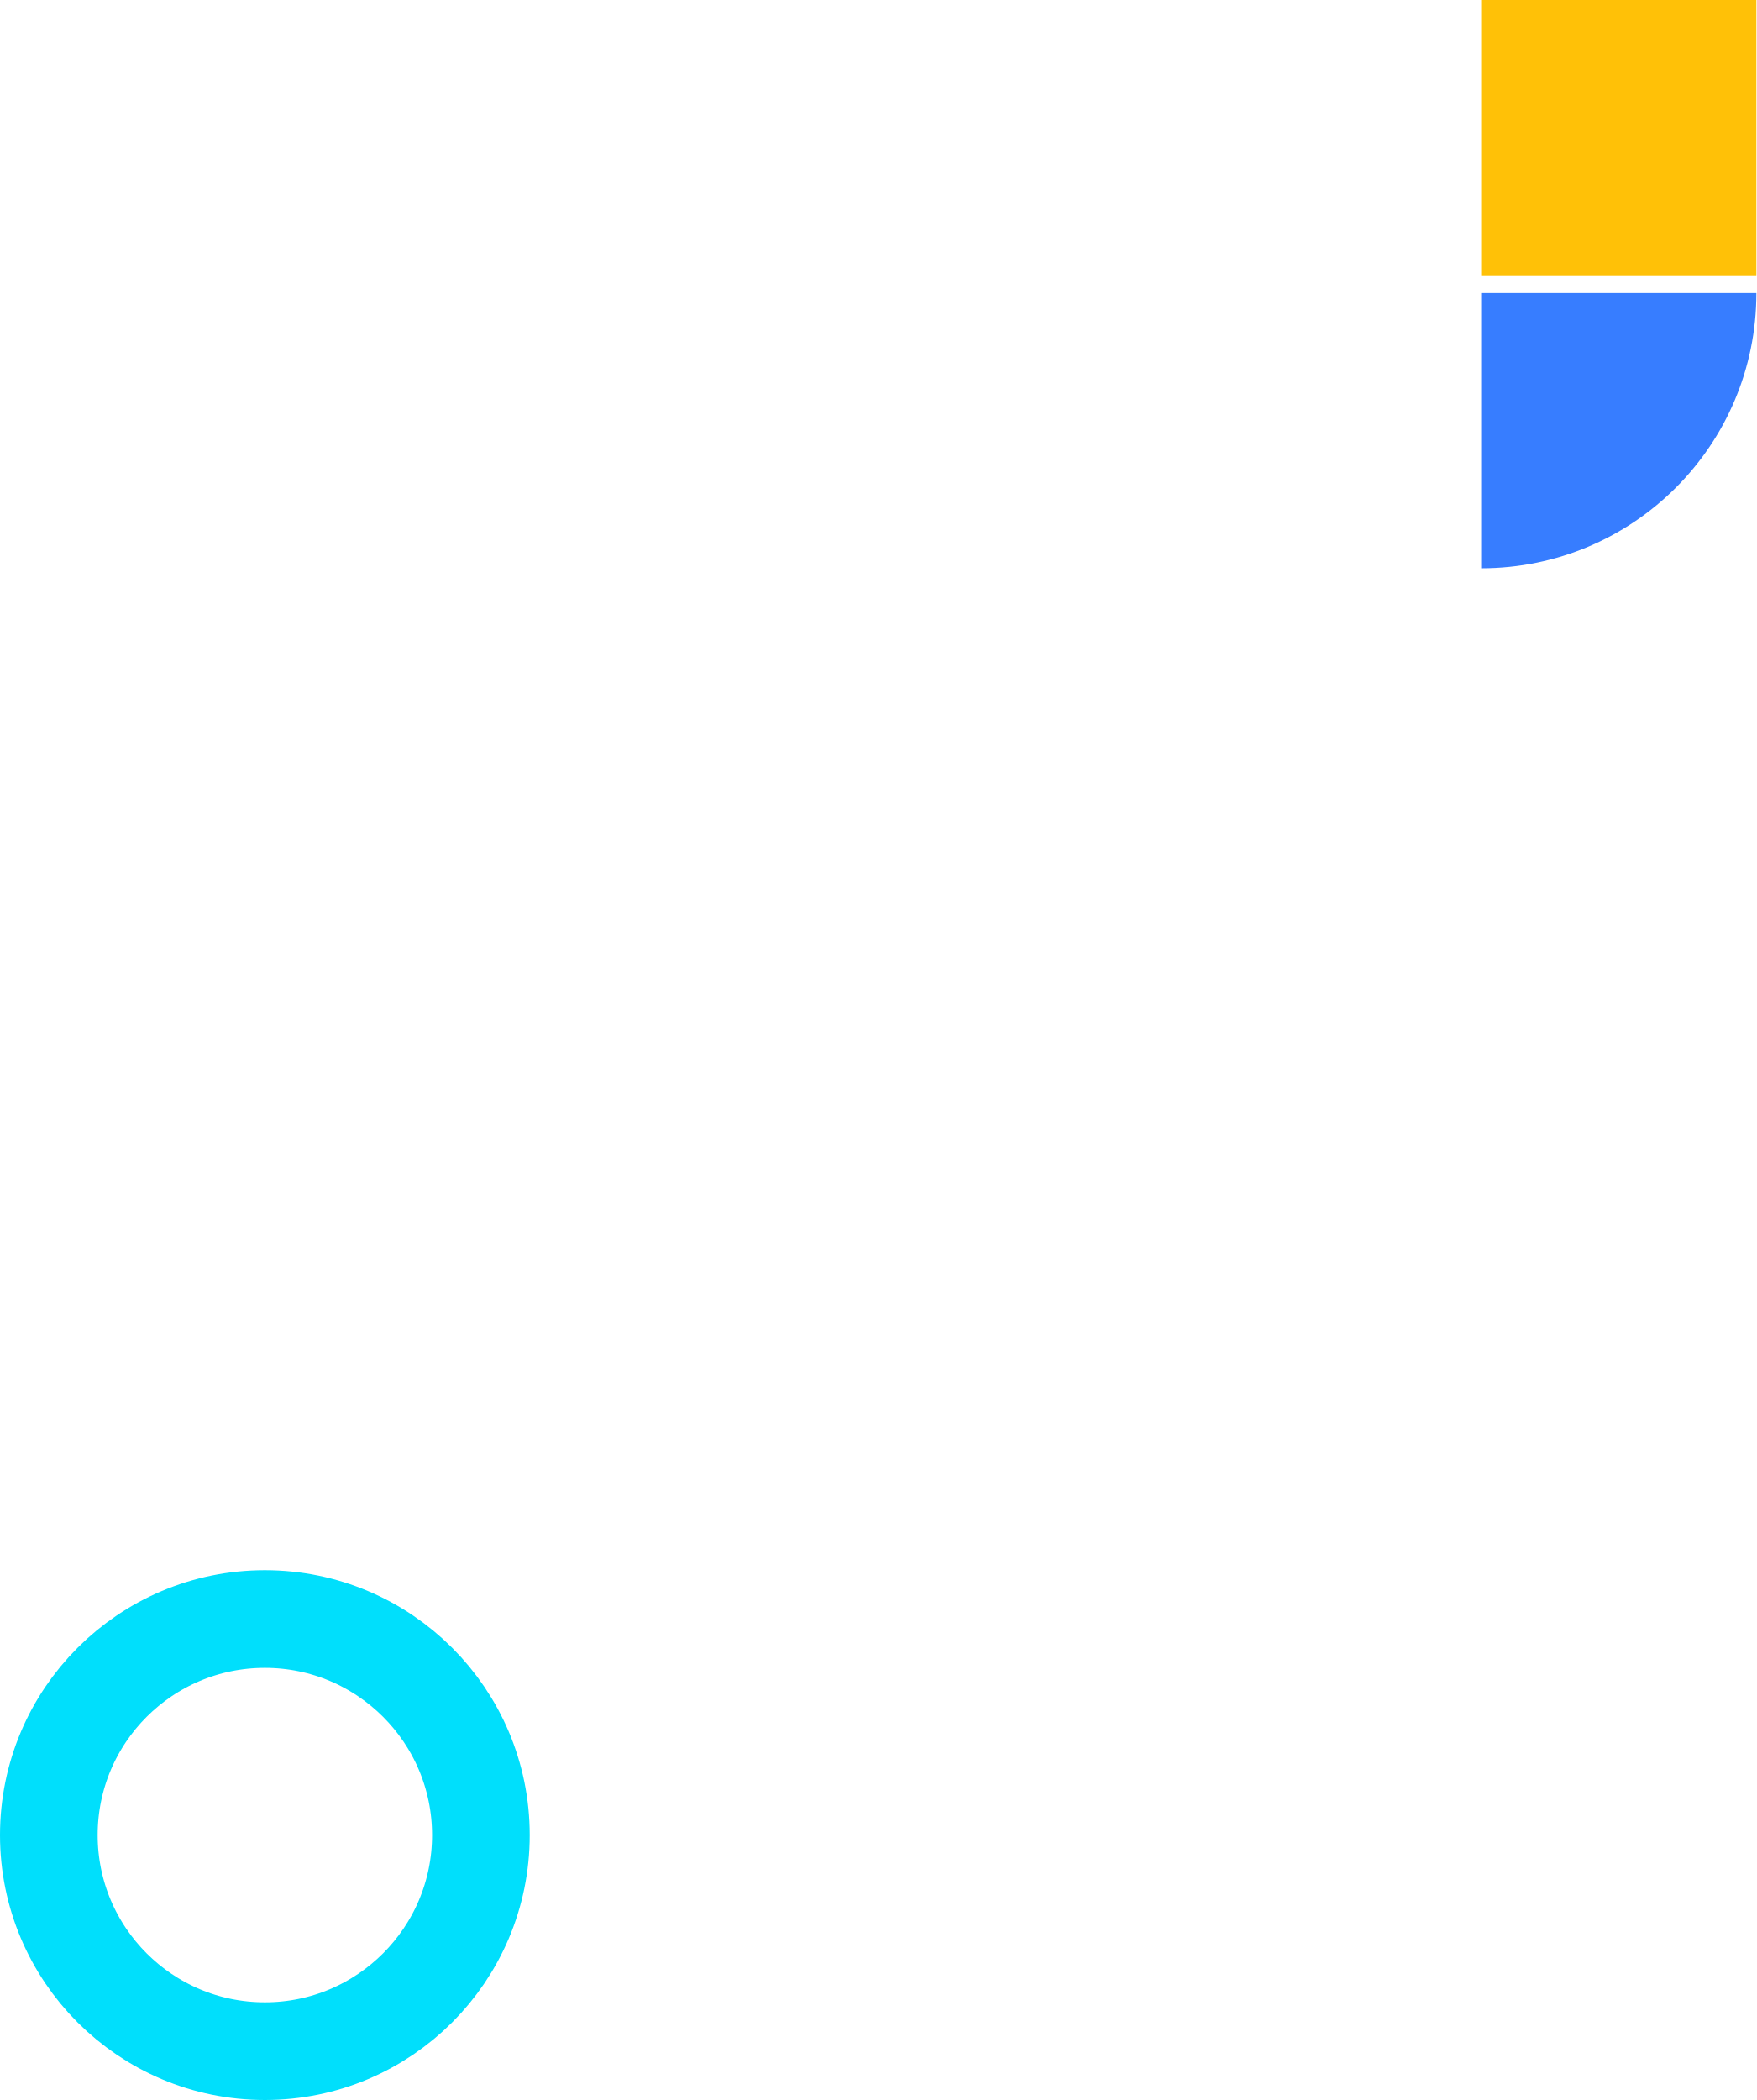
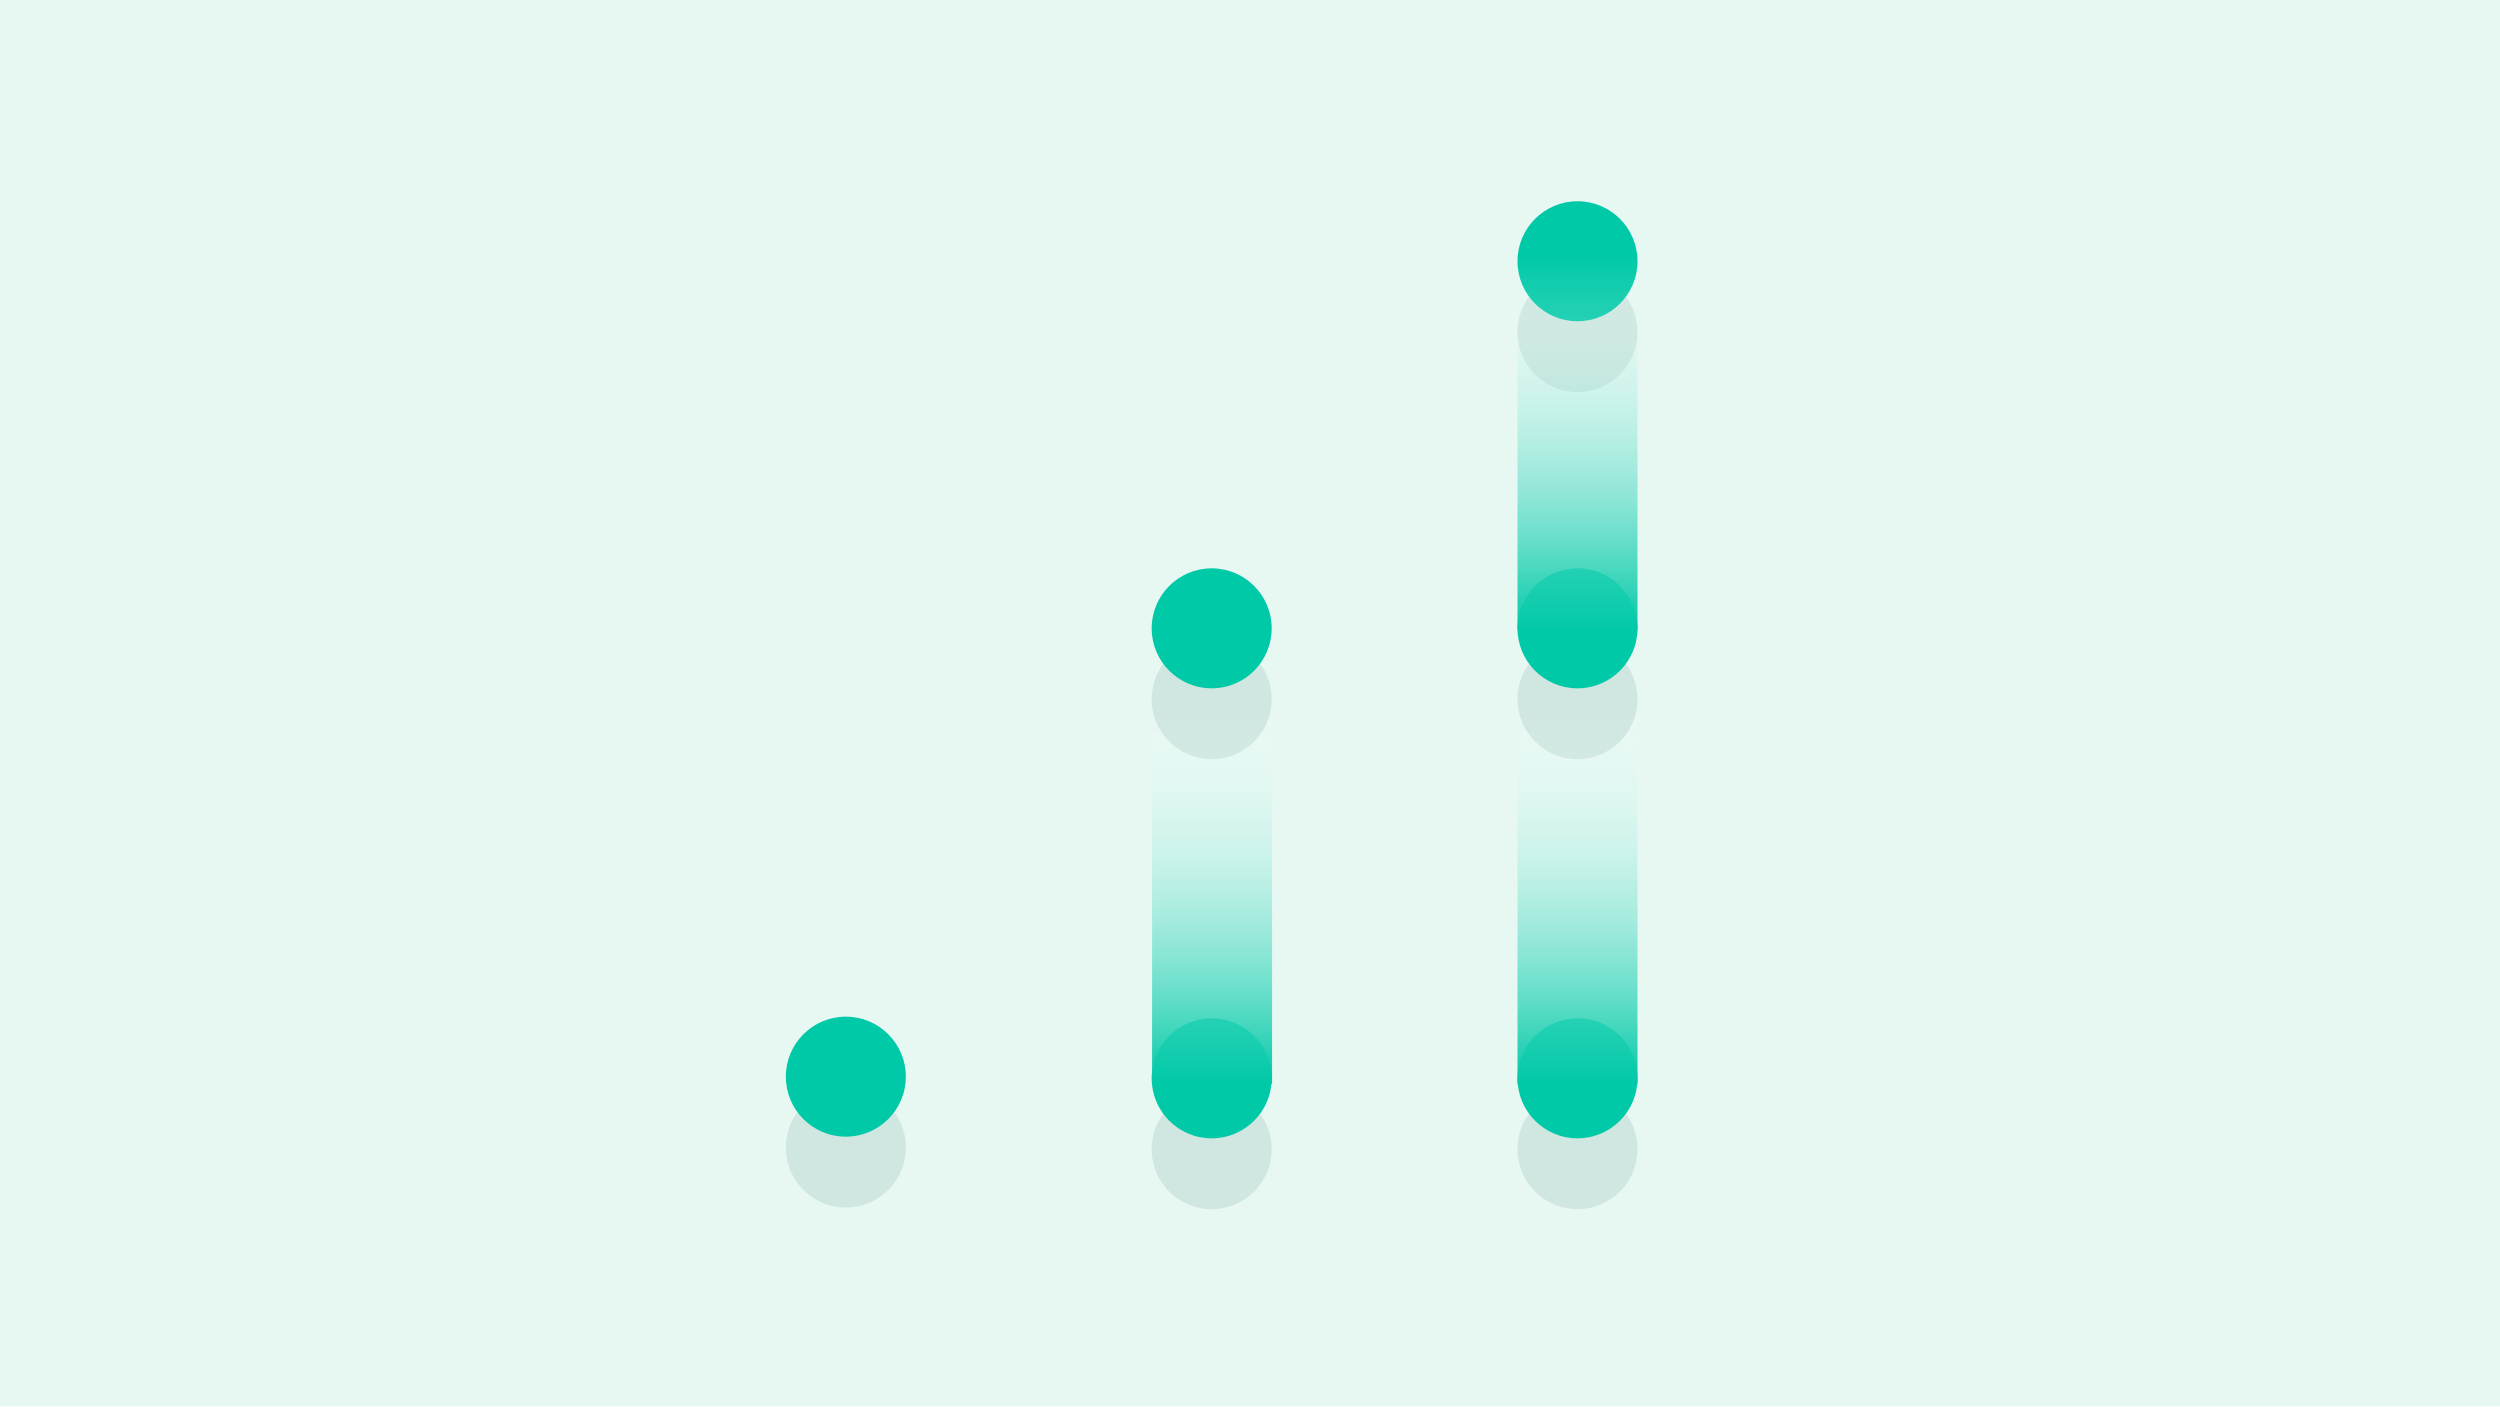
- <svg xmlns="http://www.w3.org/2000/svg" x="0px" y="0px" viewBox="0 0 593.5 709.5" style="enable-background:new 0 0 593.5 709.5;" xml:space="preserve">
+ <svg xmlns="http://www.w3.org/2000/svg" version="1.1" id="Layer_1" x="0px" y="0px" viewBox="0 0 600 337.5" style="enable-background:new 0 0 600 337.5;" xml:space="preserve">
  <style type="text/css">
- 	.abstract-shapes-14-0{fill:#FFC107;}
- 	.abstract-shapes-14-1{fill:#377DFF;}
- 	.abstract-shapes-14-2{fill:none;stroke:#00DFFC;}
+ 	.st0{opacity:0.1;fill:#08BC80;}
+ 	.st1{opacity:0.1;fill:#013D32;}
+ 	.st2{fill:#00C9A7;}
+ 	.st3{fill:url(#SVGID_1_);}
+ 	.st4{fill:url(#SVGID_2_);}
+ 	.st5{fill:url(#SVGID_3_);}
</style>
-   <rect x="500.5" class="abstract-shapes-14-0 fill-warning" width="93" height="93" />
-   <path class="abstract-shapes-14-1 fill-primary" d="M500.5,192L500.5,192l0-93h93v0C593.5,150.4,551.9,192,500.5,192z" />
-   <circle class="abstract-shapes-14-2 fill-none stroke-info" stroke-width="33" stroke-miterlimit="10" cx="89.5" cy="620" r="73" />
+   <rect class="st0" width="600" height="337.5" />
+   <circle class="st1" cx="203" cy="275.4" r="14.4" />
+   <circle class="st1" cx="290.8" cy="275.8" r="14.4" />
+   <circle class="st1" cx="290.8" cy="167.8" r="14.4" />
+   <circle class="st1" cx="378.6" cy="275.8" r="14.4" />
+   <circle class="st1" cx="378.6" cy="167.8" r="14.4" />
+   <circle class="st1" cx="378.6" cy="79.7" r="14.4" />
+   <circle class="st2" cx="203" cy="258.4" r="14.4" />
+   <circle class="st2" cx="290.8" cy="258.8" r="14.4" />
+   <circle class="st2" cx="290.8" cy="150.8" r="14.4" />
+   <circle class="st2" cx="378.6" cy="258.8" r="14.4" />
+   <circle class="st2" cx="378.6" cy="150.8" r="14.4" />
+   <circle class="st2" cx="378.6" cy="62.7" r="14.4" />
+   <linearGradient id="SVGID_1_" gradientUnits="userSpaceOnUse" x1="378.63" y1="151.298" x2="378.63" y2="61.544">
+     <stop offset="0" style="stop-color:#00C9A7" />
+     <stop offset="1" style="stop-color:#FFFFFF;stop-opacity:0" />
+   </linearGradient>
+   <rect x="364.2" y="61.5" class="st3" width="28.8" height="89.8" />
+   <linearGradient id="SVGID_2_" gradientUnits="userSpaceOnUse" x1="378.63" y1="260.065" x2="378.63" y2="170.312">
+     <stop offset="0" style="stop-color:#00C9A7" />
+     <stop offset="1" style="stop-color:#FFFFFF;stop-opacity:0" />
+   </linearGradient>
+   <rect x="364.2" y="170.3" class="st4" width="28.8" height="89.8" />
+   <linearGradient id="SVGID_3_" gradientUnits="userSpaceOnUse" x1="290.849" y1="260.065" x2="290.849" y2="170.312">
+     <stop offset="0" style="stop-color:#00C9A7" />
+     <stop offset="1" style="stop-color:#FFFFFF;stop-opacity:0" />
+   </linearGradient>
+   <rect x="276.5" y="170.3" class="st5" width="28.8" height="89.8" />
</svg>
